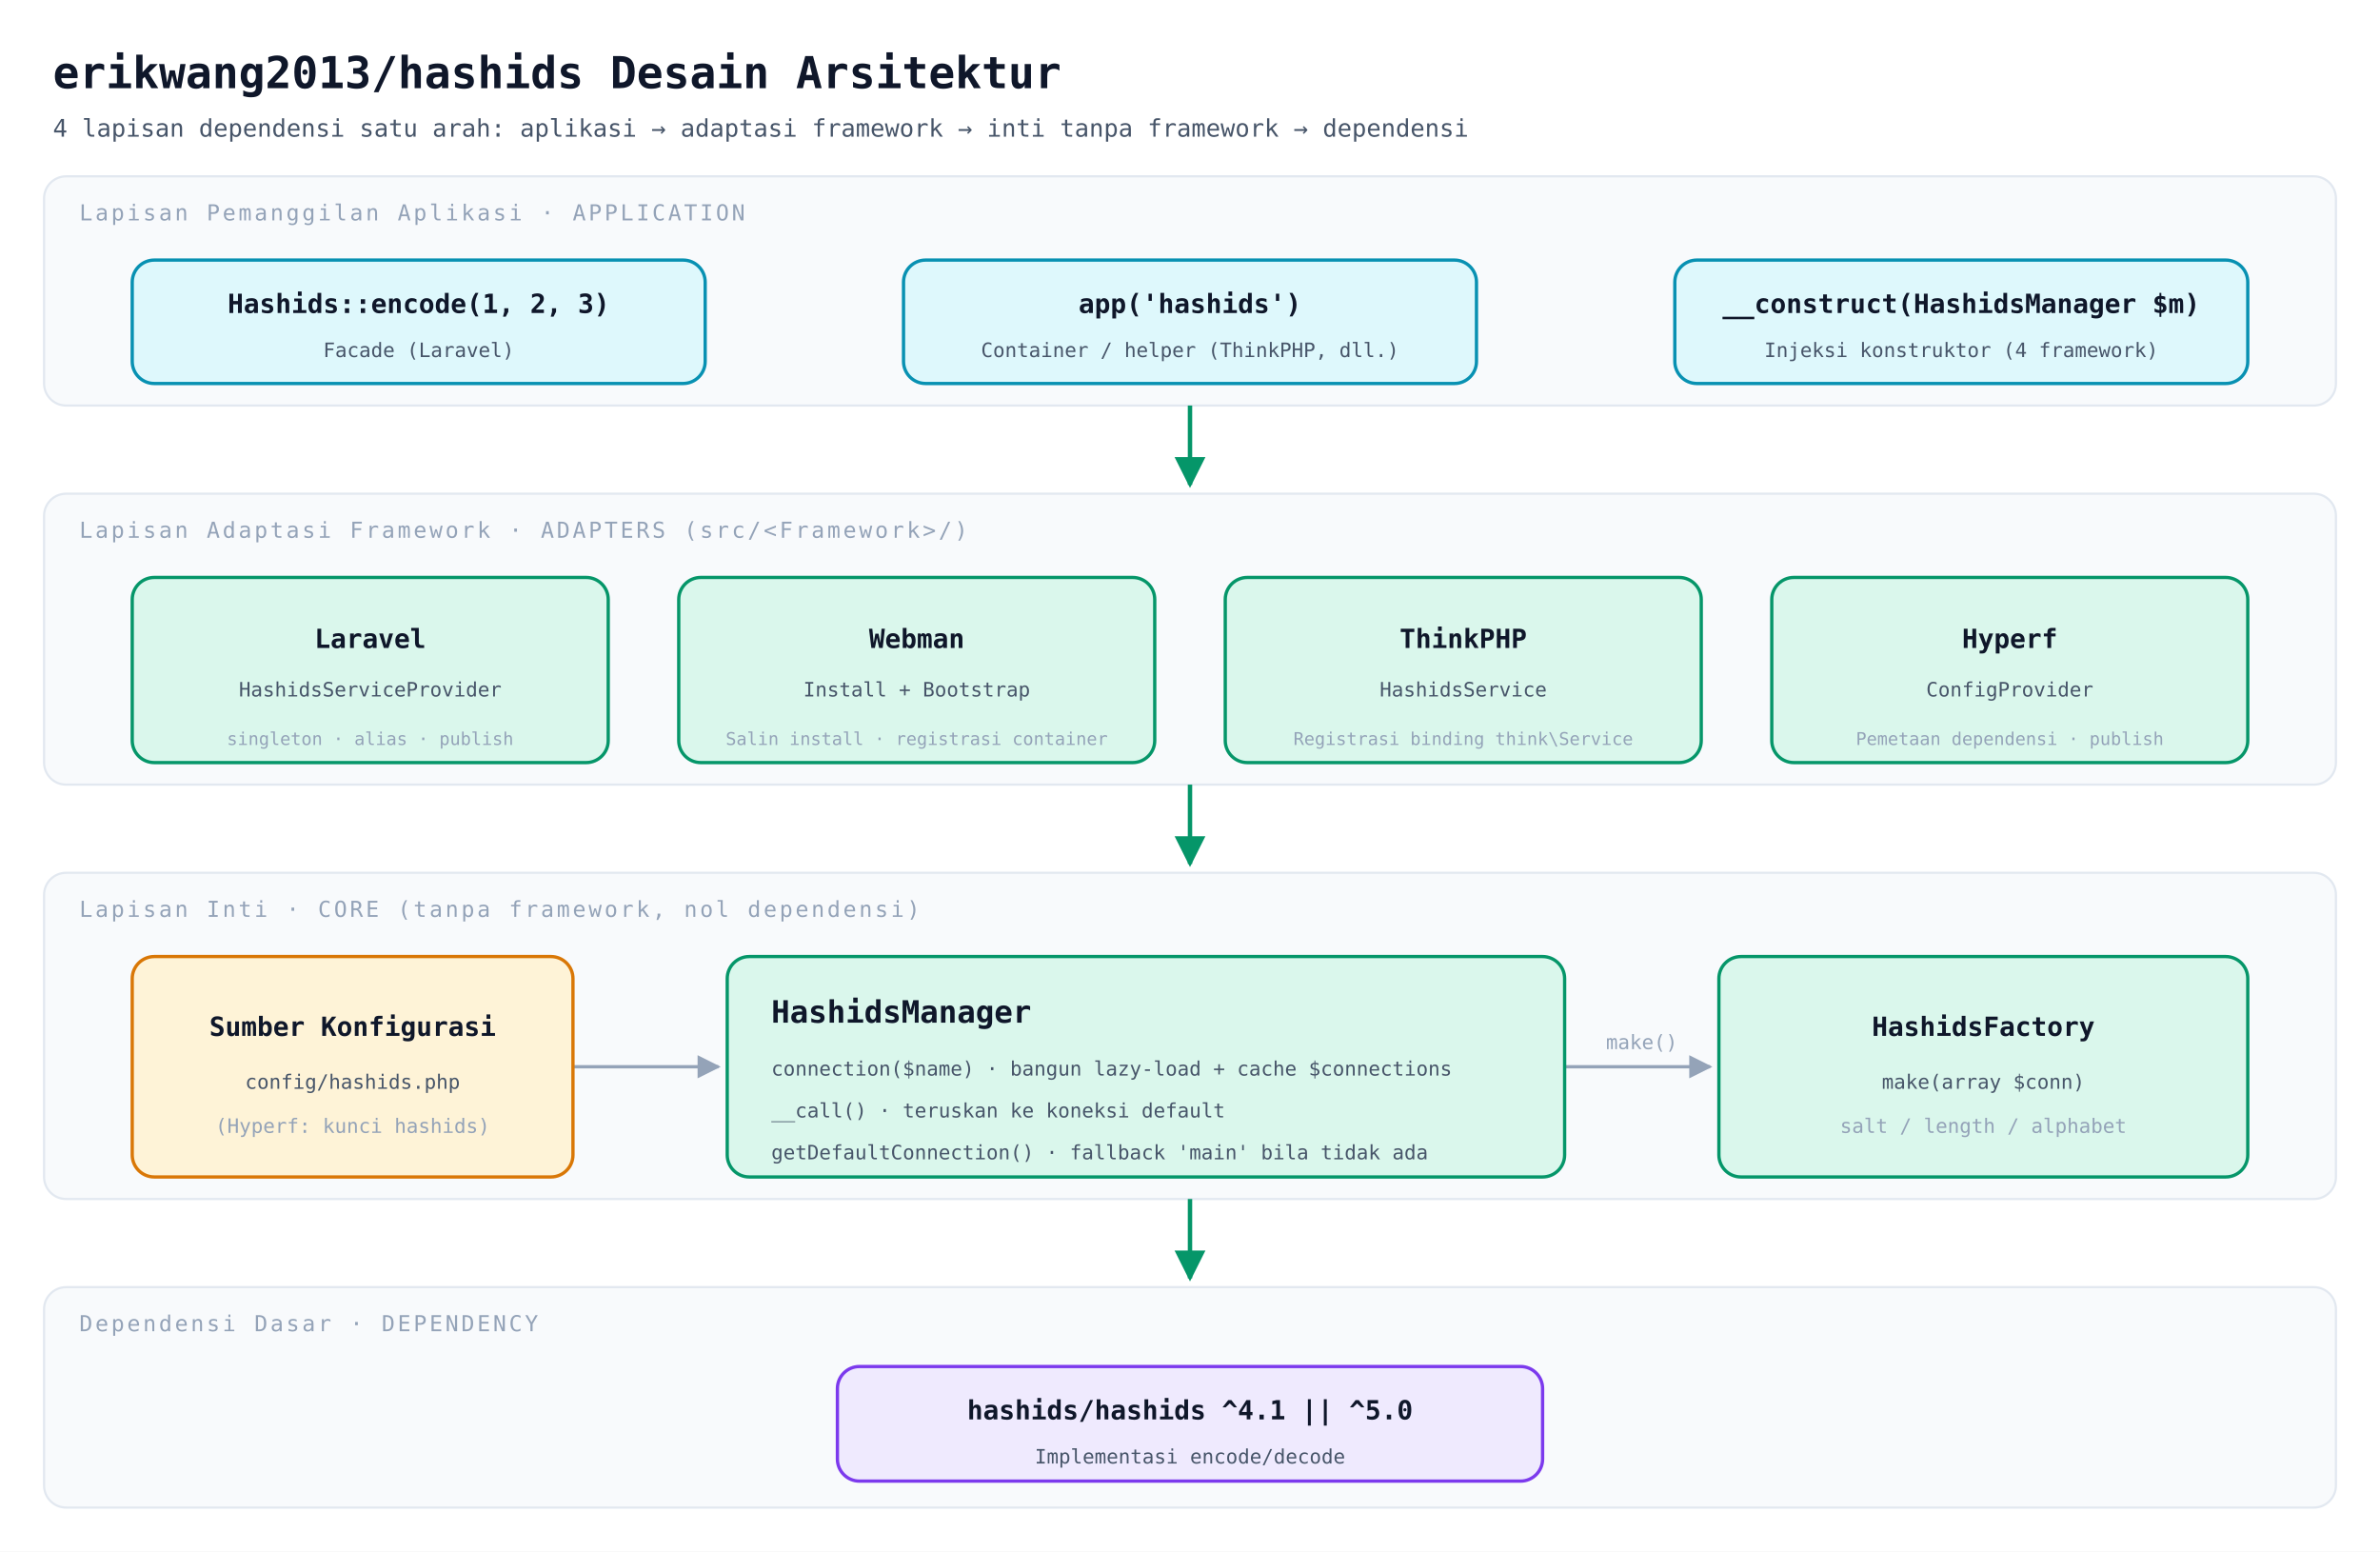
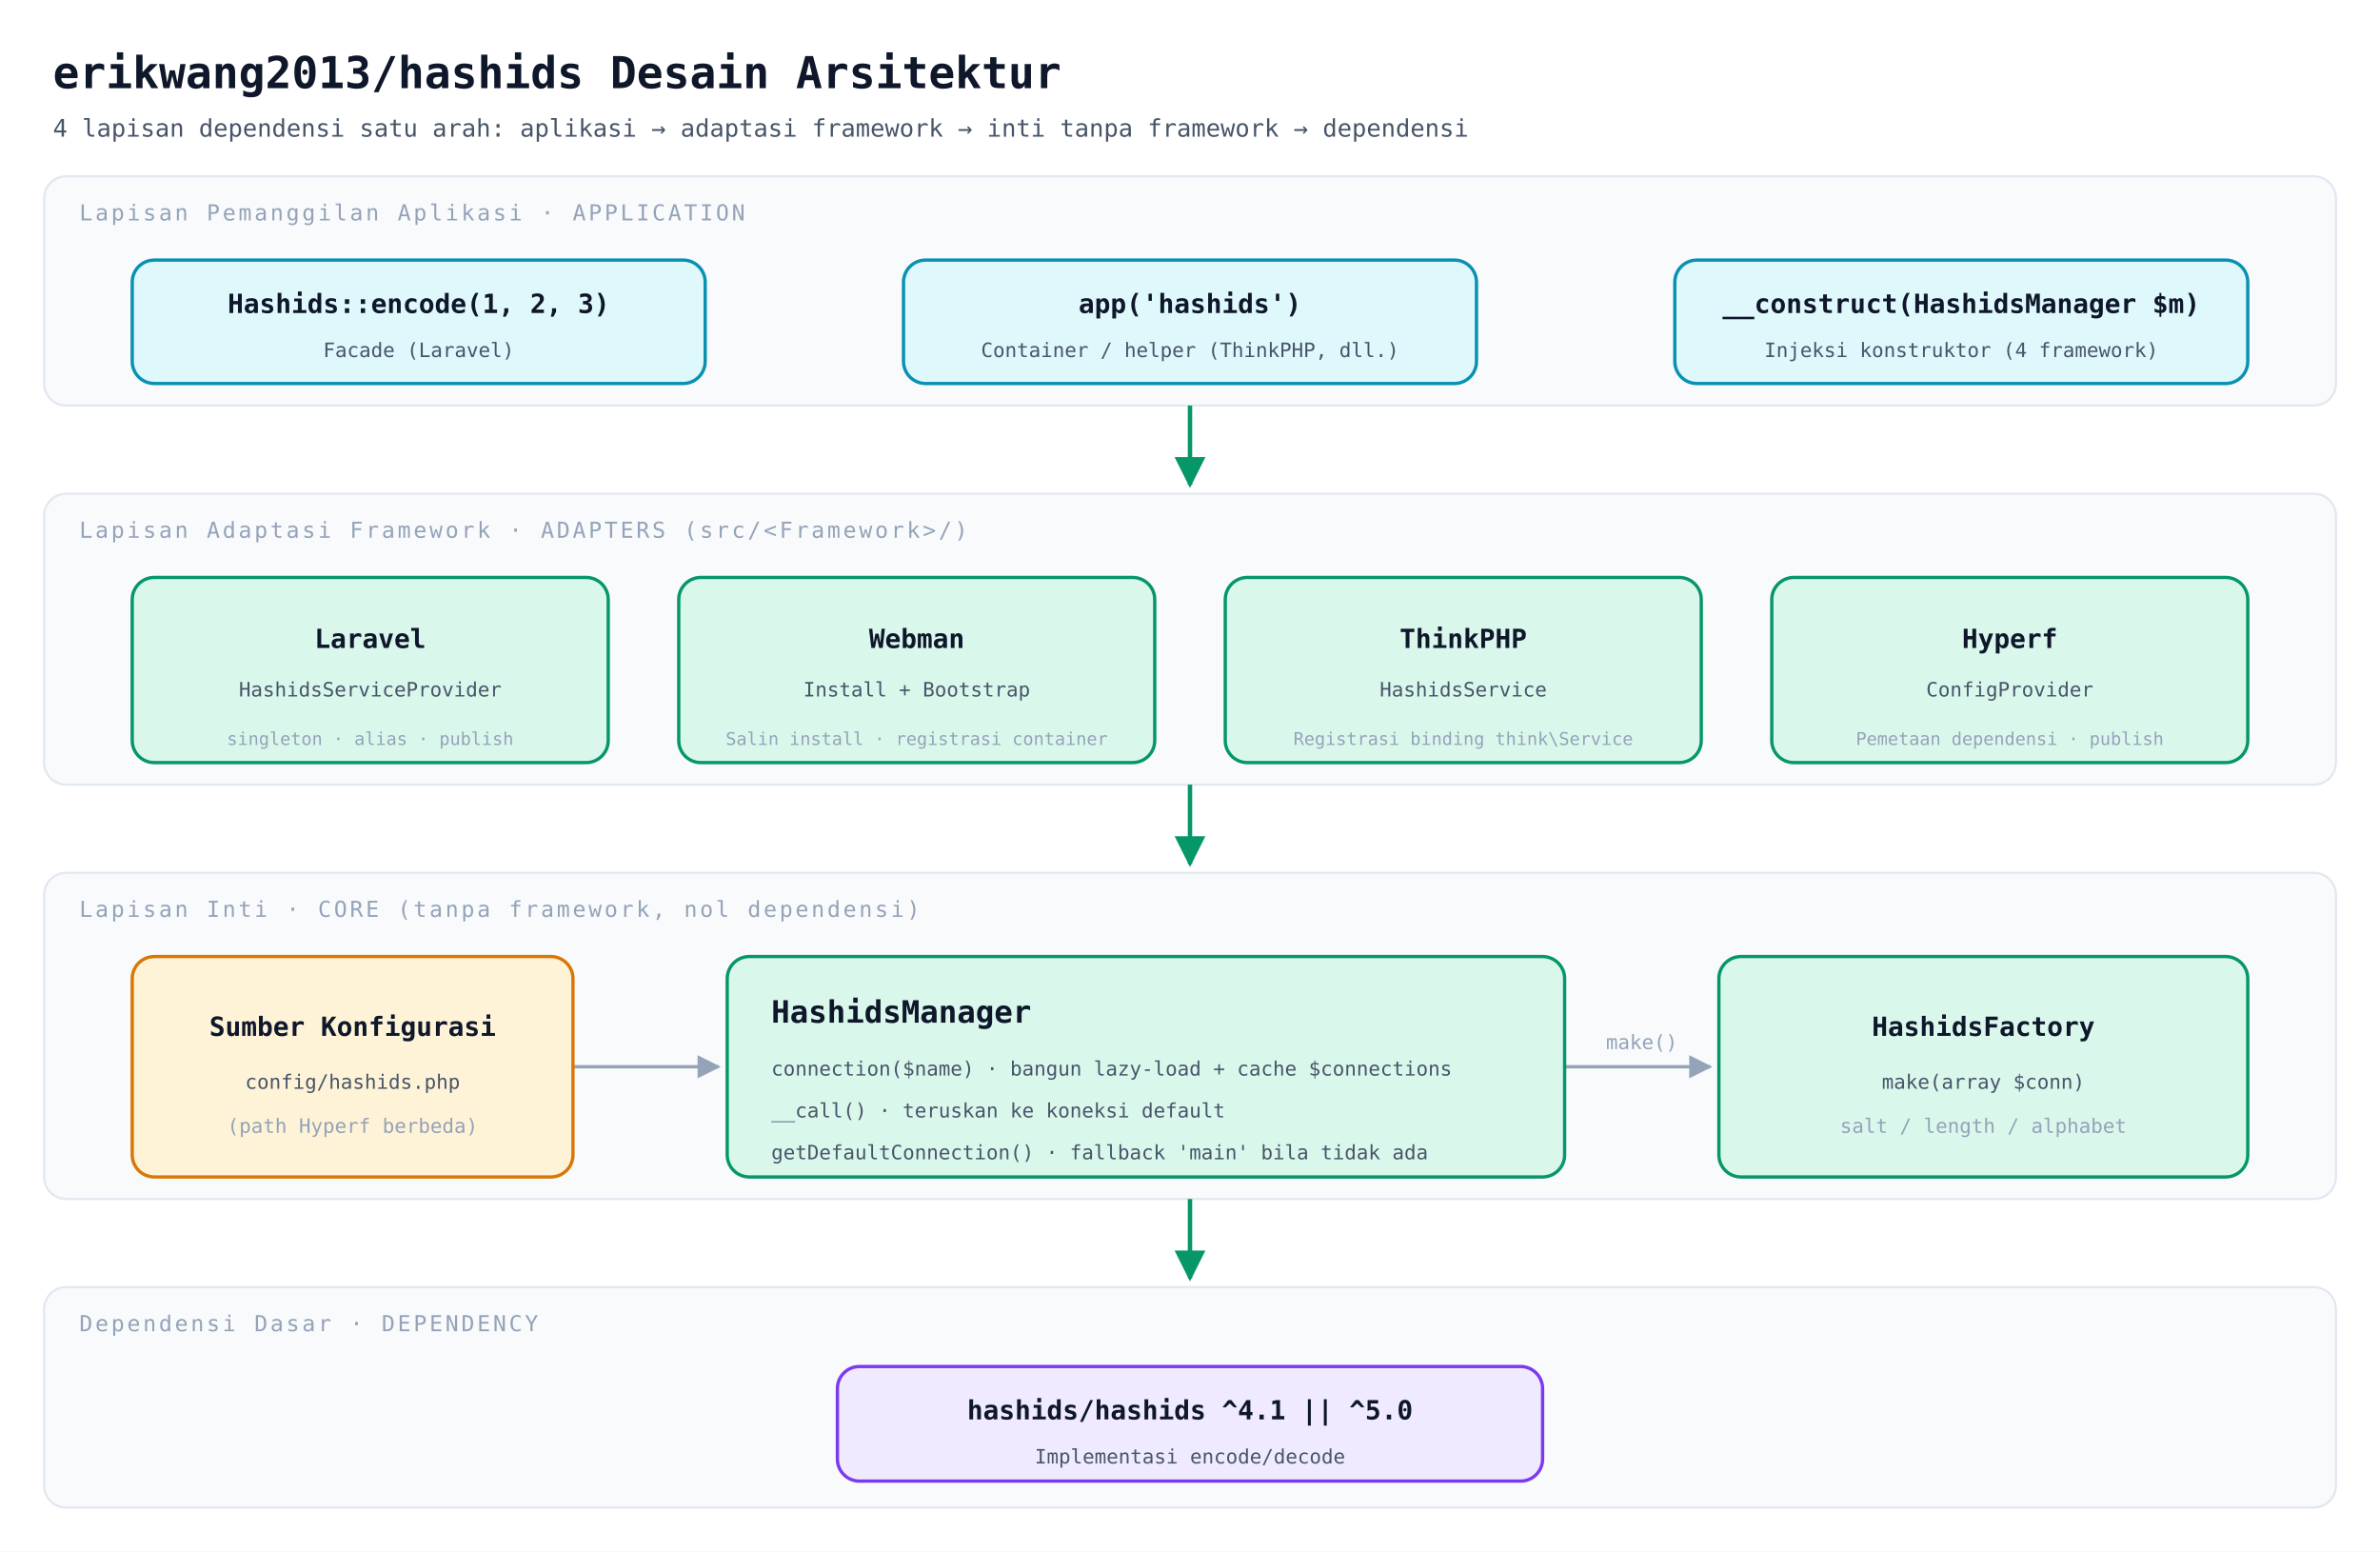
<svg xmlns="http://www.w3.org/2000/svg" viewBox="0 0 1080 704" role="img" aria-labelledby="archTitle archDesc">
  <defs>
    <style>
      text { font-family: ui-monospace, SFMono-Regular, Menlo, Consolas, "DejaVu Sans Mono", "PingFang SC", "Microsoft YaHei", monospace; }
      .bg          { fill: #ffffff; }
      .lane        { fill: #f8fafc; stroke: #e2e8f0; stroke-width: 1; }
      .lane-title  { fill: #94a3b8; font-size: 10px; letter-spacing: 1.2px; }
      .c-mask      { fill: #ffffff; }
      .c-frontend  { fill: rgba(34,211,238,.15);  stroke: #0891b2; stroke-width: 1.5; }
      .c-backend   { fill: rgba(52,211,153,.18);  stroke: #059669; stroke-width: 1.5; }
      .c-cloud     { fill: rgba(251,191,36,.18);  stroke: #d97706; stroke-width: 1.5; }
      .c-database  { fill: rgba(167,139,250,.18); stroke: #7c3aed; stroke-width: 1.5; }
      .t-primary   { fill: #0f172a; font-weight: 600; }
      .t-muted     { fill: #475569; }
      .t-dim       { fill: #94a3b8; }
      .a-default   { stroke: #94a3b8; fill: none; }
      .a-emphasis  { stroke: #059669; fill: none; }
      .a-head-default  { fill: #94a3b8; }
      .a-head-emphasis { fill: #059669; }

      @media (prefers-color-scheme: dark) {
        .bg          { fill: #0b1220; }
        .lane        { fill: #0f172a; stroke: #1e293b; }
        .lane-title  { fill: #64748b; }
        .c-mask      { fill: #0f172a; }
        .c-frontend  { fill: rgba(8,51,68,.40);   stroke: #22d3ee; }
        .c-backend   { fill: rgba(6,78,59,.40);   stroke: #34d399; }
        .c-cloud     { fill: rgba(120,53,15,.35); stroke: #fbbf24; }
        .c-database  { fill: rgba(76,29,149,.40); stroke: #a78bfa; }
        .t-primary   { fill: #f8fafc; }
        .t-muted     { fill: #94a3b8; }
        .t-dim       { fill: #64748b; }
        .a-default   { stroke: #64748b; }
        .a-emphasis  { stroke: #34d399; }
        .a-head-default  { fill: #64748b; }
        .a-head-emphasis { fill: #34d399; }
      }
    </style>
    <marker id="ah" viewBox="0 0 10 10" refX="9" refY="5" markerWidth="7" markerHeight="7" orient="auto">
      <path d="M0 0 L10 5 L0 10 z" class="a-head-default" />
    </marker>
    <marker id="ah-e" viewBox="0 0 10 10" refX="9" refY="5" markerWidth="7" markerHeight="7" orient="auto">
      <path d="M0 0 L10 5 L0 10 z" class="a-head-emphasis" />
    </marker>
  </defs>
  <rect class="bg" x="0" y="0" width="1080" height="704" />
  <text x="24" y="40" class="t-primary" font-size="20">erikwang2013/hashids Desain Arsitektur</text>
  <text x="24" y="62" class="t-muted" font-size="11">4 lapisan dependensi satu arah: aplikasi → adaptasi framework → inti tanpa framework → dependensi</text>
  <rect class="lane" x="20" y="80" width="1040" height="104" rx="10" />
  <rect class="lane" x="20" y="224" width="1040" height="132" rx="10" />
  <rect class="lane" x="20" y="396" width="1040" height="148" rx="10" />
  <rect class="lane" x="20" y="584" width="1040" height="100" rx="10" />
  <text class="lane-title" x="36" y="100">Lapisan Pemanggilan Aplikasi · APPLICATION</text>
  <text class="lane-title" x="36" y="244">Lapisan Adaptasi Framework · ADAPTERS (src/&lt;Framework&gt;/)</text>
  <text class="lane-title" x="36" y="416">Lapisan Inti · CORE (tanpa framework, nol dependensi)</text>
  <text class="lane-title" x="36" y="604">Dependensi Dasar · DEPENDENCY</text>
  <line class="a-emphasis" x1="540" y1="184" x2="540" y2="220" stroke-width="2" marker-end="url(#ah-e)" />
  <line class="a-emphasis" x1="540" y1="356" x2="540" y2="392" stroke-width="2" marker-end="url(#ah-e)" />
  <line class="a-emphasis" x1="540" y1="544" x2="540" y2="580" stroke-width="2" marker-end="url(#ah-e)" />
  <line class="a-default" x1="260" y1="484" x2="326" y2="484" stroke-width="1.5" marker-end="url(#ah)" />
  <line class="a-default" x1="710" y1="484" x2="776" y2="484" stroke-width="1.5" marker-end="url(#ah)" />
  <text class="t-dim" x="745" y="476" font-size="9" text-anchor="middle">make()</text>
  <rect class="c-mask" x="60" y="118" width="260" height="56" rx="10" />
  <rect class="c-frontend" x="60" y="118" width="260" height="56" rx="10" />
  <text class="t-primary" x="190" y="142" font-size="12" text-anchor="middle">Hashids::encode(1, 2, 3)</text>
  <text class="t-muted" x="190" y="162" font-size="9" text-anchor="middle">Facade (Laravel)</text>
  <rect class="c-mask" x="410" y="118" width="260" height="56" rx="10" />
  <rect class="c-frontend" x="410" y="118" width="260" height="56" rx="10" />
  <text class="t-primary" x="540" y="142" font-size="12" text-anchor="middle">app('hashids')</text>
  <text class="t-muted" x="540" y="162" font-size="9" text-anchor="middle">Container / helper (ThinkPHP, dll.)</text>
  <rect class="c-mask" x="760" y="118" width="260" height="56" rx="10" />
  <rect class="c-frontend" x="760" y="118" width="260" height="56" rx="10" />
  <text class="t-primary" x="890" y="142" font-size="12" text-anchor="middle">__construct(HashidsManager $m)</text>
  <text class="t-muted" x="890" y="162" font-size="9" text-anchor="middle">Injeksi konstruktor (4 framework)</text>
  <rect class="c-mask" x="60" y="262" width="216" height="84" rx="10" />
  <rect class="c-backend" x="60" y="262" width="216" height="84" rx="10" />
  <text class="t-primary" x="168" y="294" font-size="12" text-anchor="middle">Laravel</text>
  <text class="t-muted" x="168" y="316" font-size="9" text-anchor="middle">HashidsServiceProvider</text>
  <text class="t-dim" x="168" y="338" font-size="8" text-anchor="middle">singleton · alias · publish</text>
  <rect class="c-mask" x="308" y="262" width="216" height="84" rx="10" />
  <rect class="c-backend" x="308" y="262" width="216" height="84" rx="10" />
  <text class="t-primary" x="416" y="294" font-size="12" text-anchor="middle">Webman</text>
  <text class="t-muted" x="416" y="316" font-size="9" text-anchor="middle">Install + Bootstrap</text>
  <text class="t-dim" x="416" y="338" font-size="8" text-anchor="middle">Salin install · registrasi container</text>
  <rect class="c-mask" x="556" y="262" width="216" height="84" rx="10" />
  <rect class="c-backend" x="556" y="262" width="216" height="84" rx="10" />
  <text class="t-primary" x="664" y="294" font-size="12" text-anchor="middle">ThinkPHP</text>
  <text class="t-muted" x="664" y="316" font-size="9" text-anchor="middle">HashidsService</text>
  <text class="t-dim" x="664" y="338" font-size="8" text-anchor="middle">Registrasi binding think\Service</text>
  <rect class="c-mask" x="804" y="262" width="216" height="84" rx="10" />
  <rect class="c-backend" x="804" y="262" width="216" height="84" rx="10" />
  <text class="t-primary" x="912" y="294" font-size="12" text-anchor="middle">Hyperf</text>
  <text class="t-muted" x="912" y="316" font-size="9" text-anchor="middle">ConfigProvider</text>
  <text class="t-dim" x="912" y="338" font-size="8" text-anchor="middle">Pemetaan dependensi · publish</text>
  <rect class="c-mask" x="60" y="434" width="200" height="100" rx="10" />
  <rect class="c-cloud" x="60" y="434" width="200" height="100" rx="10" />
  <text class="t-primary" x="160" y="470" font-size="12" text-anchor="middle">Sumber Konfigurasi</text>
  <text class="t-muted" x="160" y="494" font-size="9" text-anchor="middle">config/hashids.php</text>
-   <text class="t-dim" x="160" y="514" font-size="9" text-anchor="middle">(Hyperf: kunci hashids)</text>
+   <text class="t-dim" x="160" y="514" font-size="9" text-anchor="middle">(path Hyperf berbeda)</text>
  <rect class="c-mask" x="330" y="434" width="380" height="100" rx="10" />
  <rect class="c-backend" x="330" y="434" width="380" height="100" rx="10" />
  <text class="t-primary" x="350" y="464" font-size="14">HashidsManager</text>
  <text class="t-muted" x="350" y="488" font-size="9">connection($name) · bangun lazy-load + cache $connections</text>
  <text class="t-muted" x="350" y="507" font-size="9">__call() · teruskan ke koneksi default</text>
  <text class="t-muted" x="350" y="526" font-size="9">getDefaultConnection() · fallback 'main' bila tidak ada</text>
  <rect class="c-mask" x="780" y="434" width="240" height="100" rx="10" />
  <rect class="c-backend" x="780" y="434" width="240" height="100" rx="10" />
  <text class="t-primary" x="900" y="470" font-size="12" text-anchor="middle">HashidsFactory</text>
  <text class="t-muted" x="900" y="494" font-size="9" text-anchor="middle">make(array $conn)</text>
  <text class="t-dim" x="900" y="514" font-size="9" text-anchor="middle">salt / length / alphabet</text>
  <rect class="c-mask" x="380" y="620" width="320" height="52" rx="10" />
  <rect class="c-database" x="380" y="620" width="320" height="52" rx="10" />
  <text class="t-primary" x="540" y="644" font-size="12" text-anchor="middle">hashids/hashids ^4.1 || ^5.0</text>
  <text class="t-muted" x="540" y="664" font-size="9" text-anchor="middle">Implementasi encode/decode</text>
</svg>
